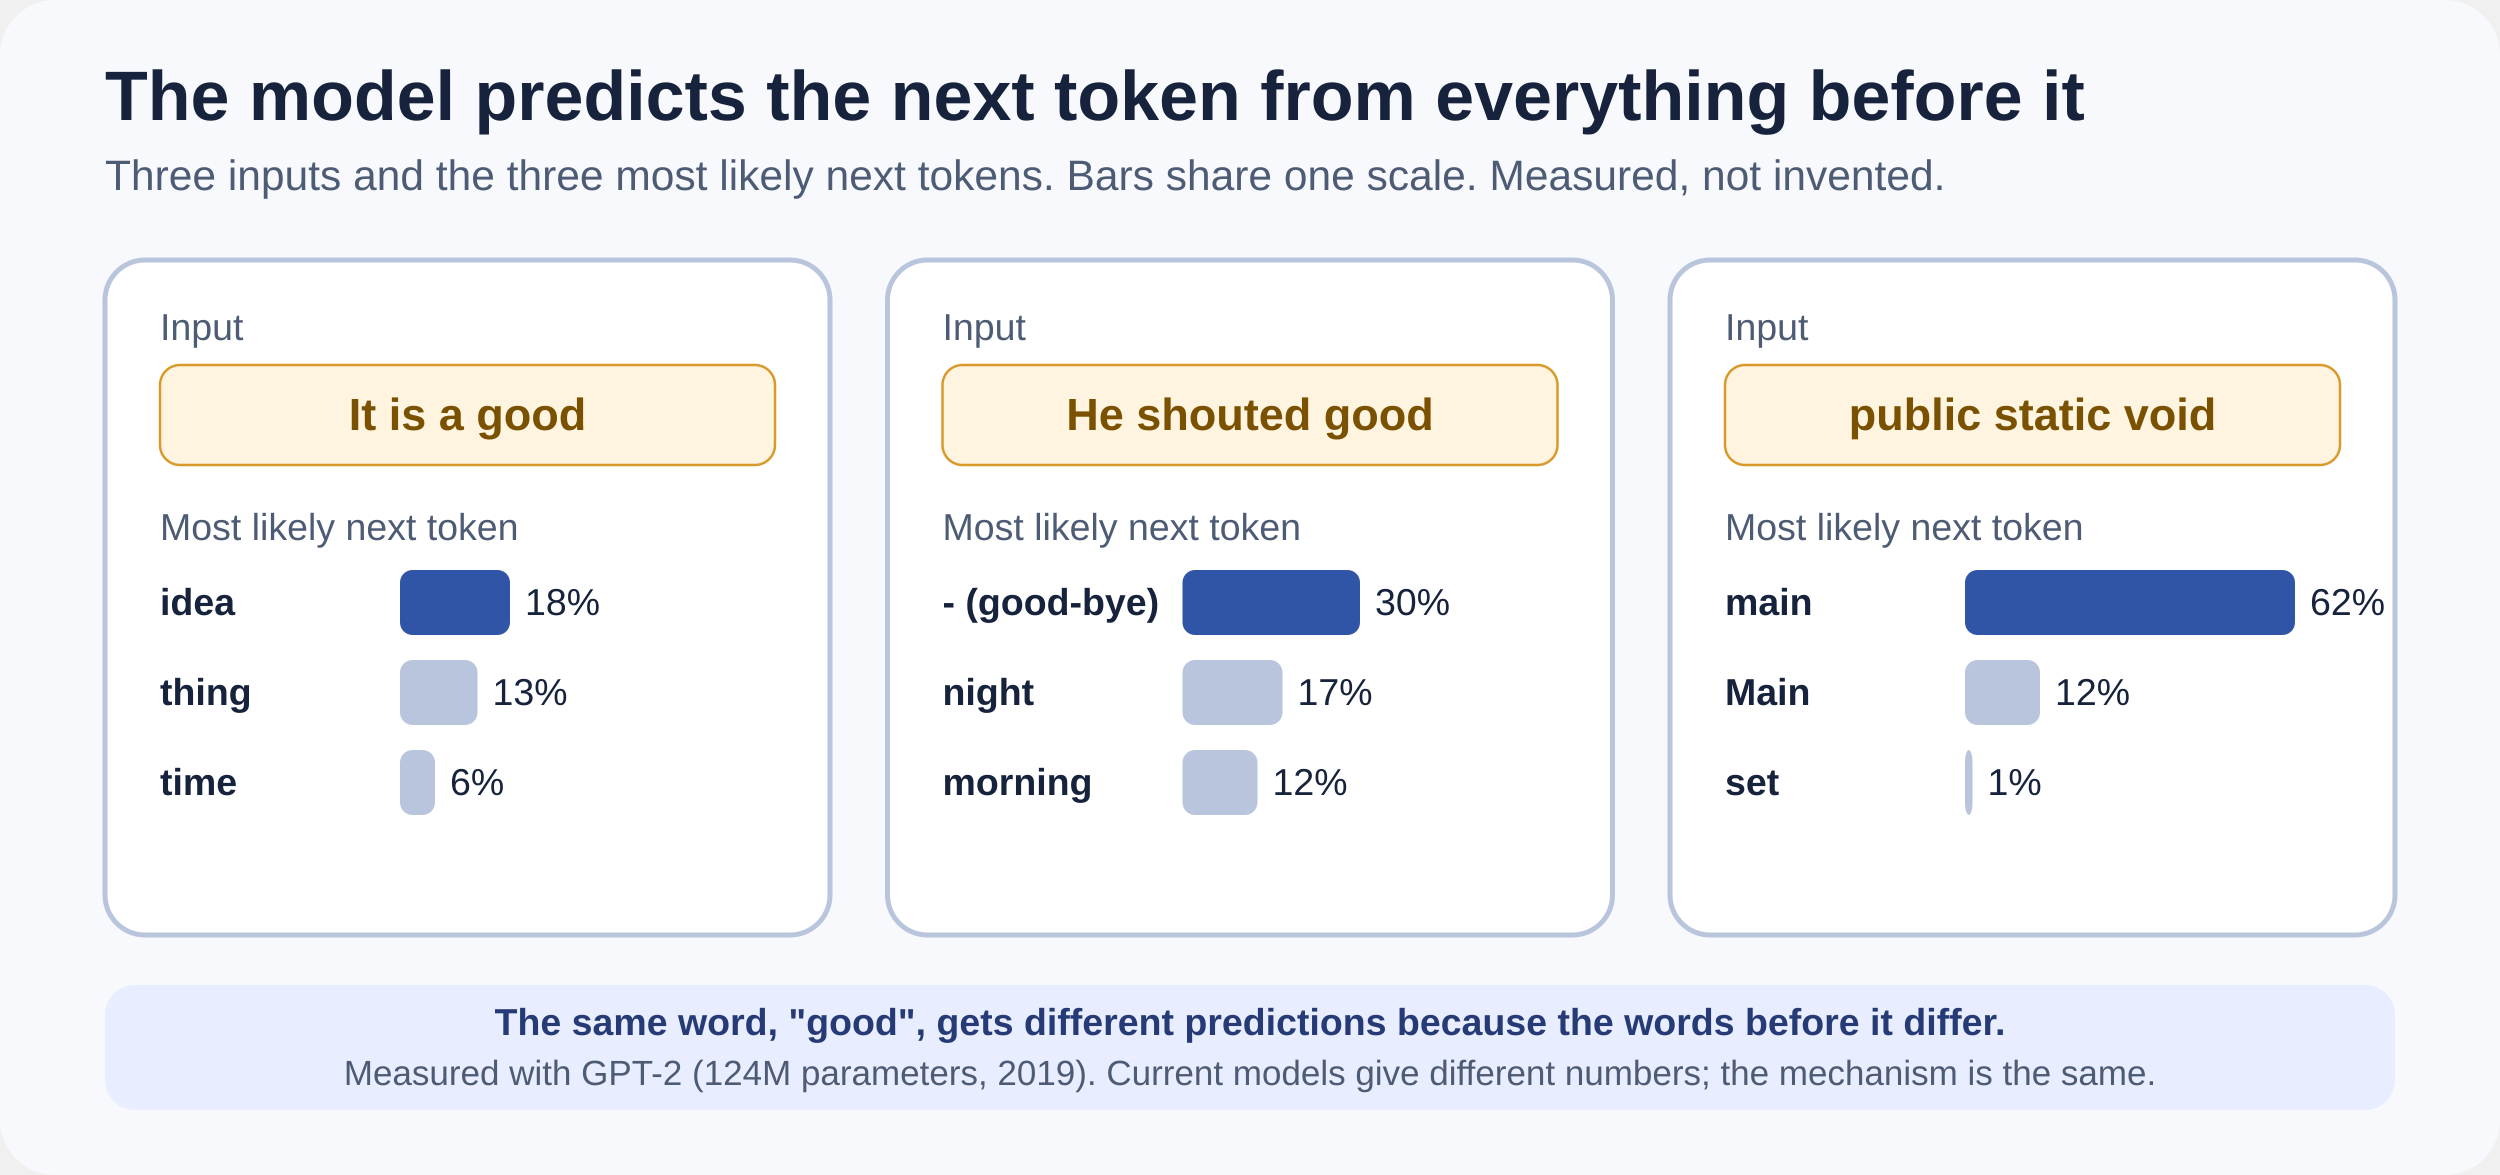
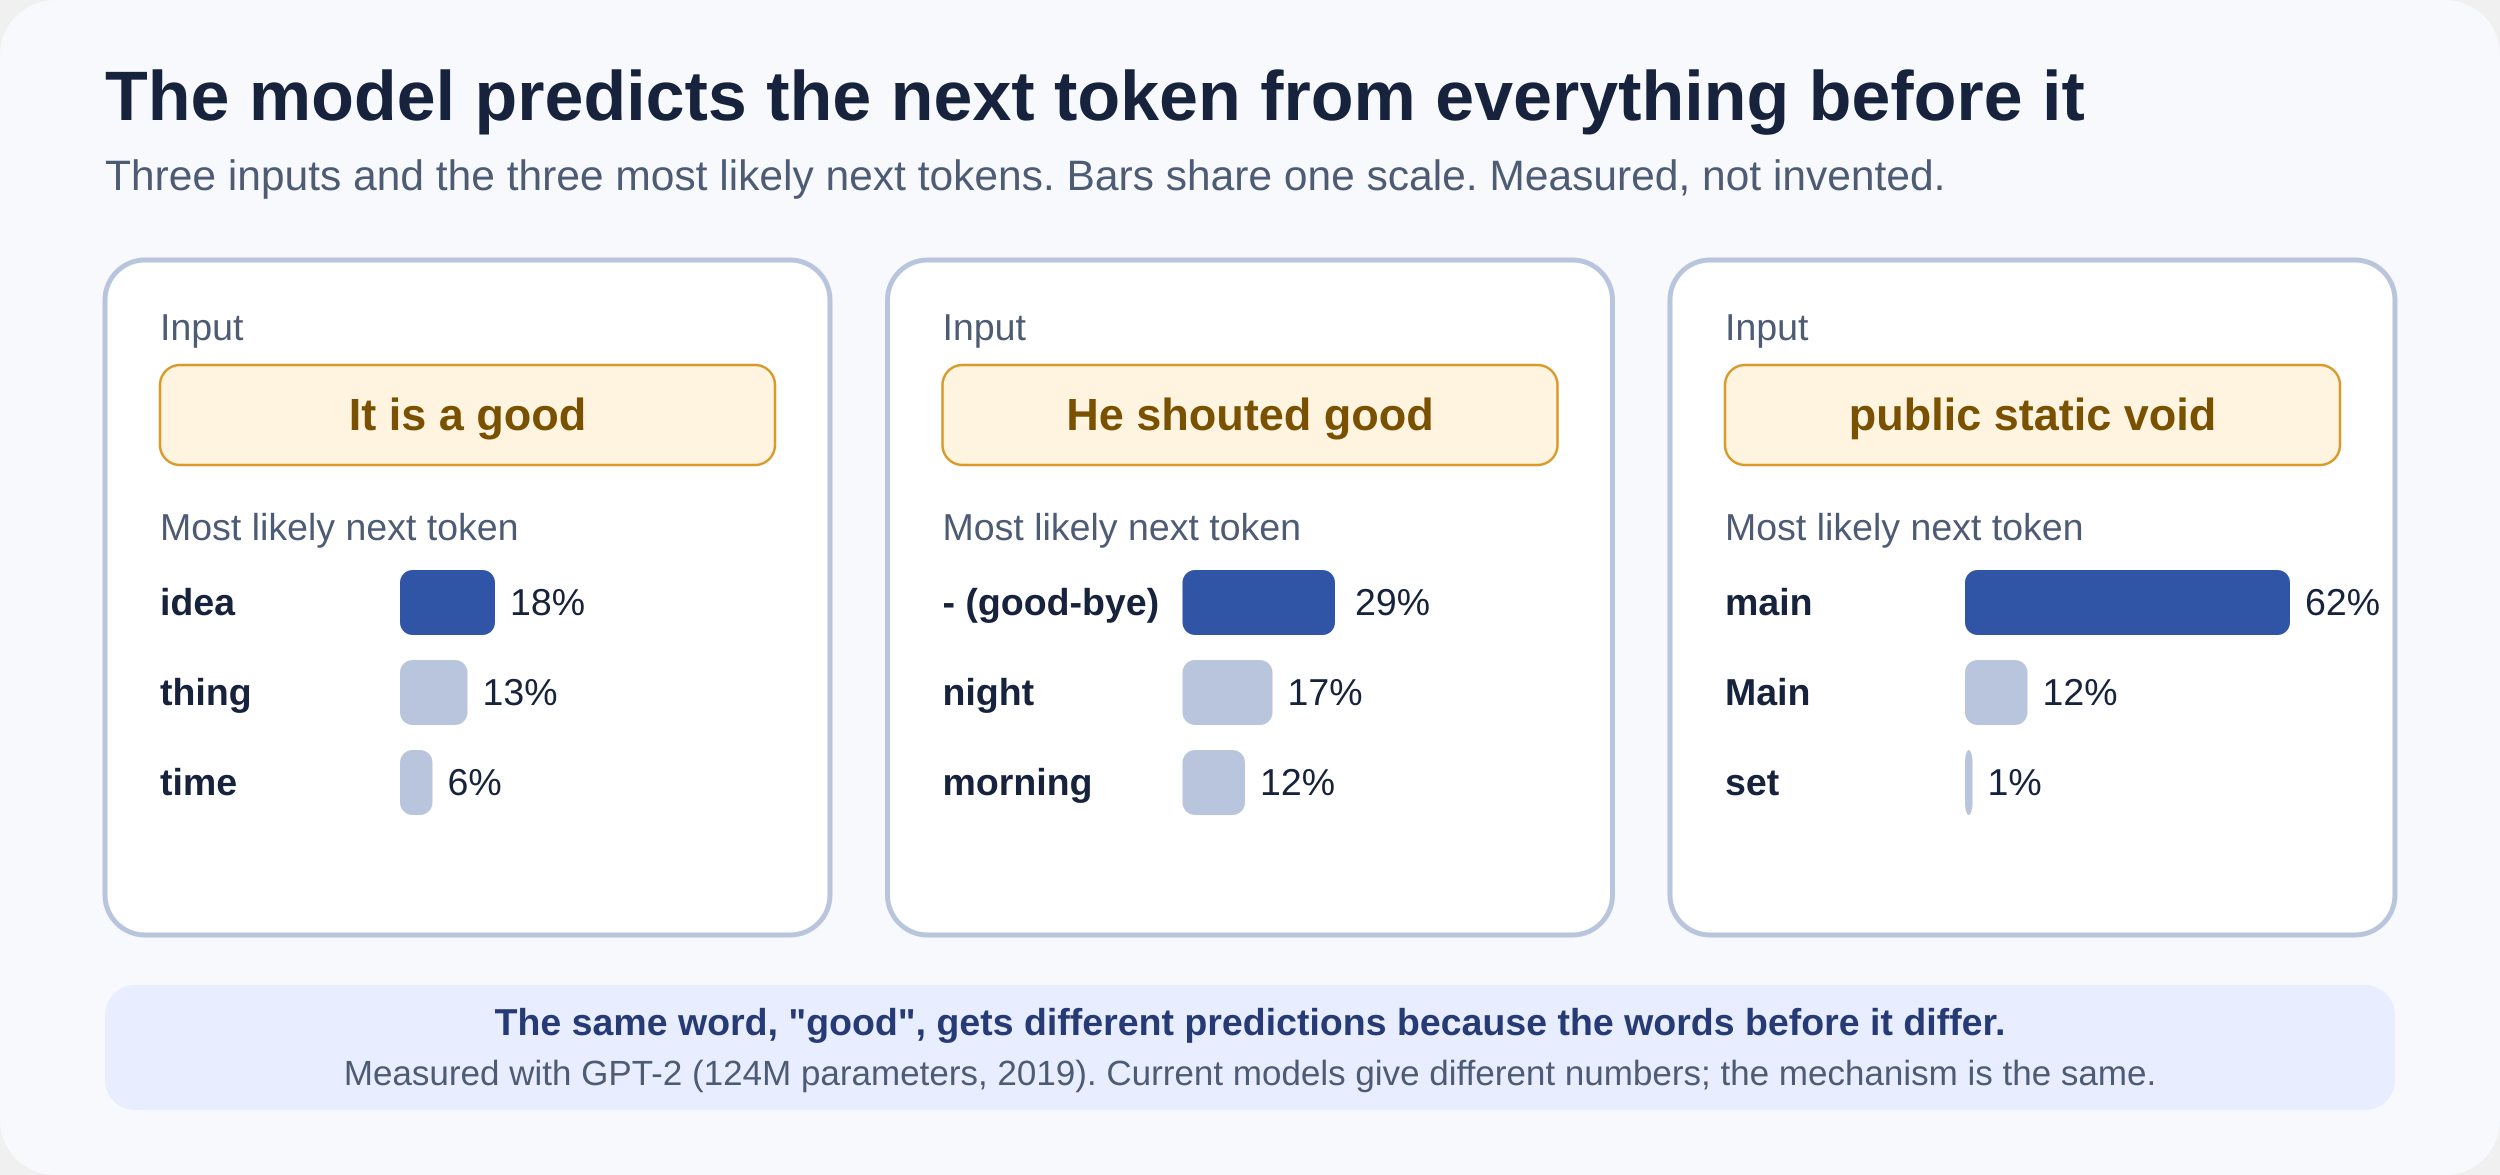
<svg xmlns="http://www.w3.org/2000/svg" width="1000" height="470" viewBox="0 0 1000 470" role="img" aria-labelledby="title desc">
  <rect width="1000" height="470" rx="22" fill="#f7f9fc" />
  <text x="42" y="48" font-family="Segoe UI, Arial, sans-serif" font-size="28" font-weight="700" fill="#17233c">The model predicts the next token from everything before it</text>
  <text x="42" y="76" font-family="Segoe UI, Arial, sans-serif" font-size="17" fill="#4d5b75">Three inputs and the three most likely next tokens. Bars share one scale. Measured, not invented.</text>
  <g font-family="Segoe UI, Arial, sans-serif">
    <rect x="42" y="104" width="290" height="270" rx="16" fill="#ffffff" stroke="#b9c5dc" stroke-width="2" />
    <text x="64" y="136" font-size="15" fill="#4d5b75">Input</text>
    <rect x="64" y="146" width="246" height="40" rx="8" fill="#fff4e0" stroke="#d99a2b" />
    <text x="187" y="172" font-size="18" font-weight="700" fill="#7a5100" text-anchor="middle">It is a good</text>
    <text x="64" y="216" font-size="15" fill="#4d5b75">Most likely next token</text>
    <text x="64" y="246" font-size="15" font-weight="700" fill="#17233c">idea</text>
-     <rect x="160" y="228" width="44" height="26" rx="5" fill="#3155a6" />
-     <text x="210" y="246" font-size="15" fill="#17233c">18%</text>
+     <rect x="160" y="228" width="38" height="26" rx="5" fill="#3155a6" />
+     <text x="204" y="246" font-size="15" fill="#17233c">18%</text>
    <text x="64" y="282" font-size="15" font-weight="700" fill="#17233c">thing</text>
-     <rect x="160" y="264" width="31" height="26" rx="5" fill="#b9c5dc" />
-     <text x="197" y="282" font-size="15" fill="#17233c">13%</text>
+     <rect x="160" y="264" width="27" height="26" rx="5" fill="#b9c5dc" />
+     <text x="193" y="282" font-size="15" fill="#17233c">13%</text>
    <text x="64" y="318" font-size="15" font-weight="700" fill="#17233c">time</text>
-     <rect x="160" y="300" width="14" height="26" rx="5" fill="#b9c5dc" />
-     <text x="180" y="318" font-size="15" fill="#17233c">6%</text>
+     <rect x="160" y="300" width="13" height="26" rx="5" fill="#b9c5dc" />
+     <text x="179" y="318" font-size="15" fill="#17233c">6%</text>
    <rect x="355" y="104" width="290" height="270" rx="16" fill="#ffffff" stroke="#b9c5dc" stroke-width="2" />
    <text x="377" y="136" font-size="15" fill="#4d5b75">Input</text>
    <rect x="377" y="146" width="246" height="40" rx="8" fill="#fff4e0" stroke="#d99a2b" />
    <text x="500" y="172" font-size="18" font-weight="700" fill="#7a5100" text-anchor="middle">He shouted good</text>
    <text x="377" y="216" font-size="15" fill="#4d5b75">Most likely next token</text>
    <text x="377" y="246" font-size="15" font-weight="700" fill="#17233c">- (good-bye)</text>
-     <rect x="473" y="228" width="71" height="26" rx="5" fill="#3155a6" />
-     <text x="550" y="246" font-size="15" fill="#17233c">30%</text>
+     <rect x="473" y="228" width="61" height="26" rx="5" fill="#3155a6" />
+     <text x="542" y="246" font-size="15" fill="#17233c">29%</text>
    <text x="377" y="282" font-size="15" font-weight="700" fill="#17233c">night</text>
-     <rect x="473" y="264" width="40" height="26" rx="5" fill="#b9c5dc" />
-     <text x="519" y="282" font-size="15" fill="#17233c">17%</text>
+     <rect x="473" y="264" width="36" height="26" rx="5" fill="#b9c5dc" />
+     <text x="515" y="282" font-size="15" fill="#17233c">17%</text>
    <text x="377" y="318" font-size="15" font-weight="700" fill="#17233c">morning</text>
-     <rect x="473" y="300" width="30" height="26" rx="5" fill="#b9c5dc" />
-     <text x="509" y="318" font-size="15" fill="#17233c">12%</text>
+     <rect x="473" y="300" width="25" height="26" rx="5" fill="#b9c5dc" />
+     <text x="504" y="318" font-size="15" fill="#17233c">12%</text>
    <rect x="668" y="104" width="290" height="270" rx="16" fill="#ffffff" stroke="#b9c5dc" stroke-width="2" />
    <text x="690" y="136" font-size="15" fill="#4d5b75">Input</text>
    <rect x="690" y="146" width="246" height="40" rx="8" fill="#fff4e0" stroke="#d99a2b" />
    <text x="813" y="172" font-size="18" font-weight="700" fill="#7a5100" text-anchor="middle">public static void</text>
    <text x="690" y="216" font-size="15" fill="#4d5b75">Most likely next token</text>
    <text x="690" y="246" font-size="15" font-weight="700" fill="#17233c">main</text>
-     <rect x="786" y="228" width="132" height="26" rx="5" fill="#3155a6" />
-     <text x="924" y="246" font-size="15" fill="#17233c">62%</text>
+     <rect x="786" y="228" width="130" height="26" rx="5" fill="#3155a6" />
+     <text x="922" y="246" font-size="15" fill="#17233c">62%</text>
    <text x="690" y="282" font-size="15" font-weight="700" fill="#17233c">Main</text>
-     <rect x="786" y="264" width="30" height="26" rx="5" fill="#b9c5dc" />
-     <text x="822" y="282" font-size="15" fill="#17233c">12%</text>
+     <rect x="786" y="264" width="25" height="26" rx="5" fill="#b9c5dc" />
+     <text x="817" y="282" font-size="15" fill="#17233c">12%</text>
    <text x="690" y="318" font-size="15" font-weight="700" fill="#17233c">set</text>
    <rect x="786" y="300" width="3" height="26" rx="5" fill="#b9c5dc" />
    <text x="795" y="318" font-size="15" fill="#17233c">1%</text>
    <rect x="42" y="394" width="916" height="50" rx="12" fill="#e8edff" />
    <text x="500" y="414" font-size="15" font-weight="700" fill="#263b76" text-anchor="middle">The same word, "good", gets different predictions because the words before it differ.</text>
    <text x="500" y="434" font-size="14" fill="#4d5b75" text-anchor="middle">Measured with GPT-2 (124M parameters, 2019). Current models give different numbers; the mechanism is the same.</text>
  </g>
</svg>
